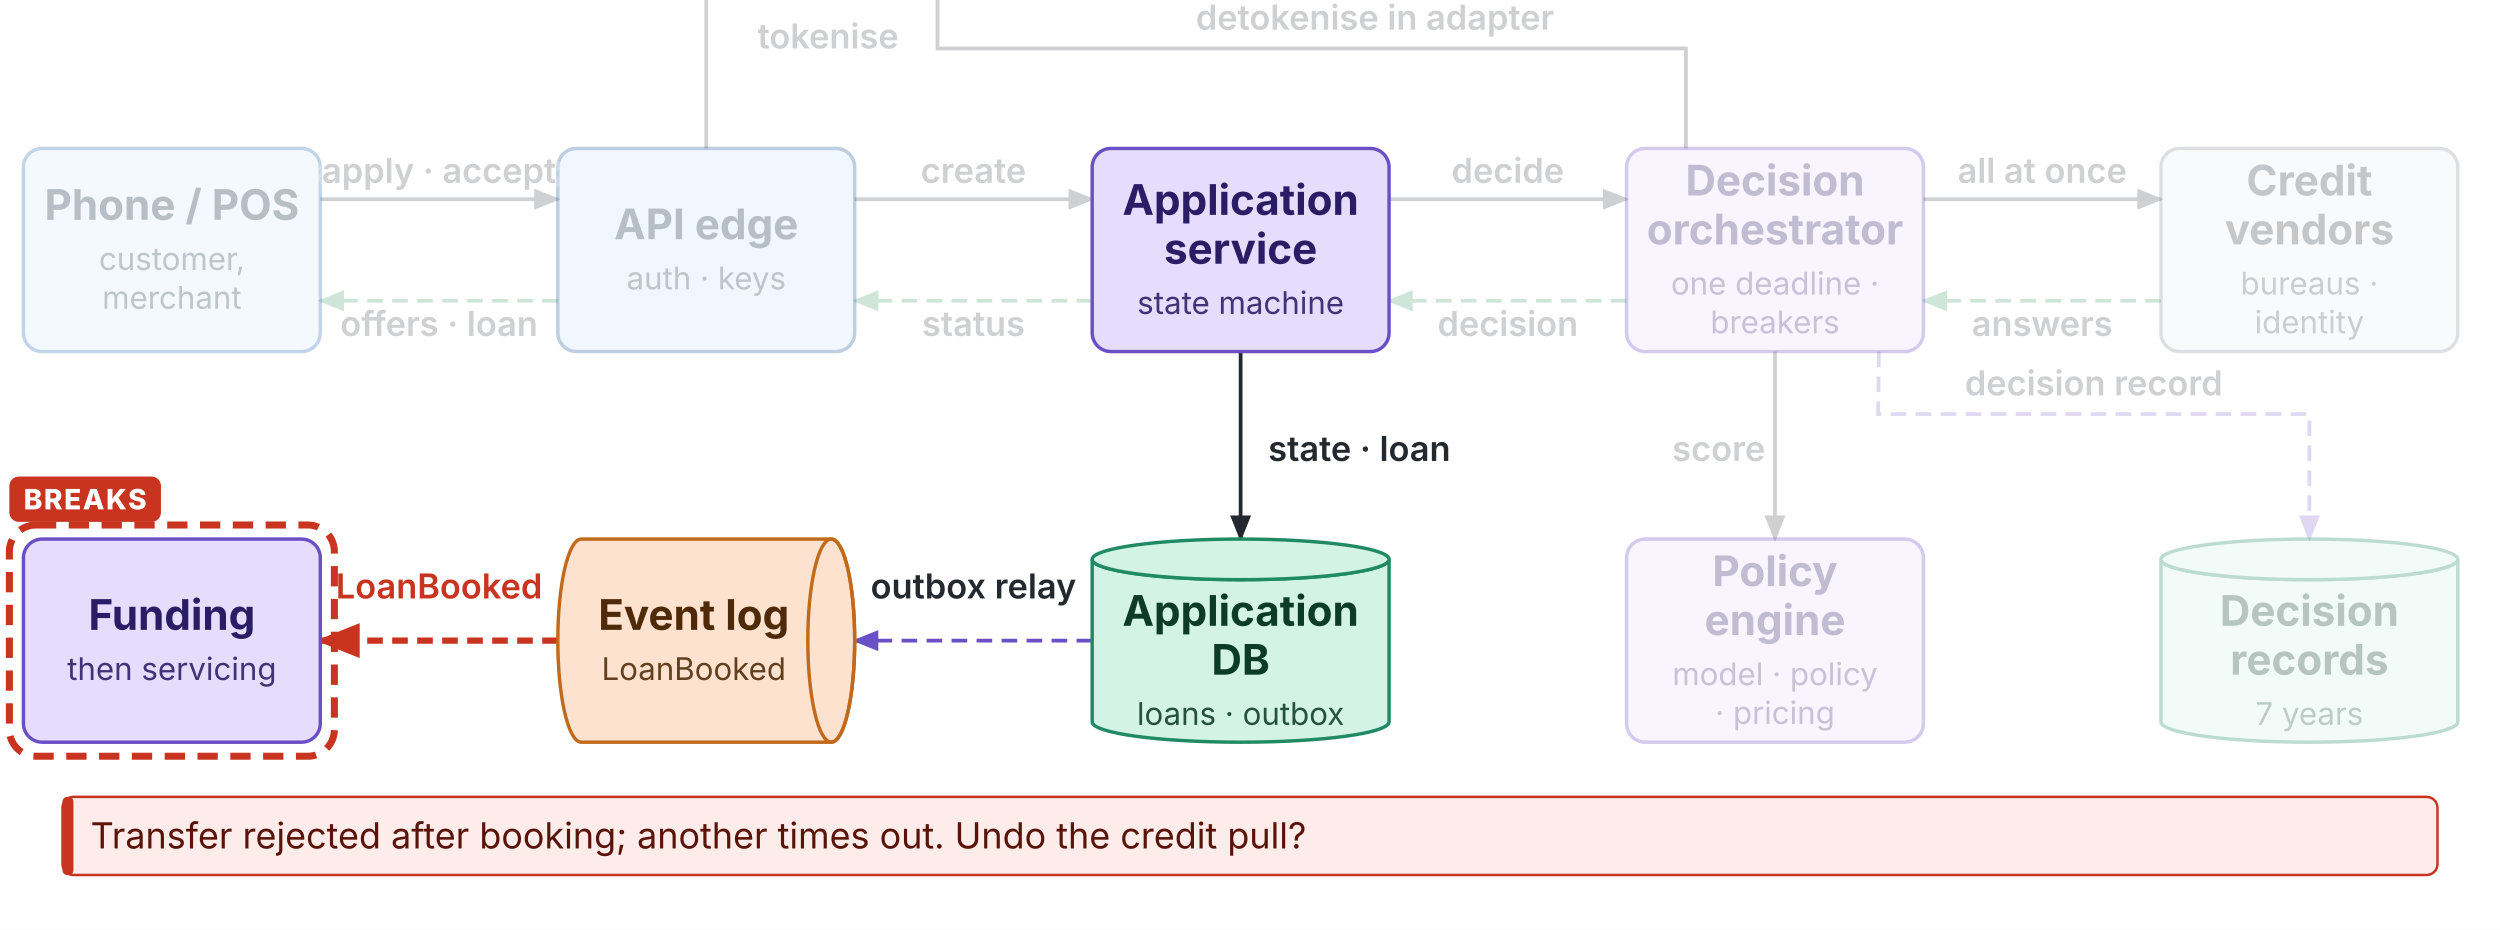
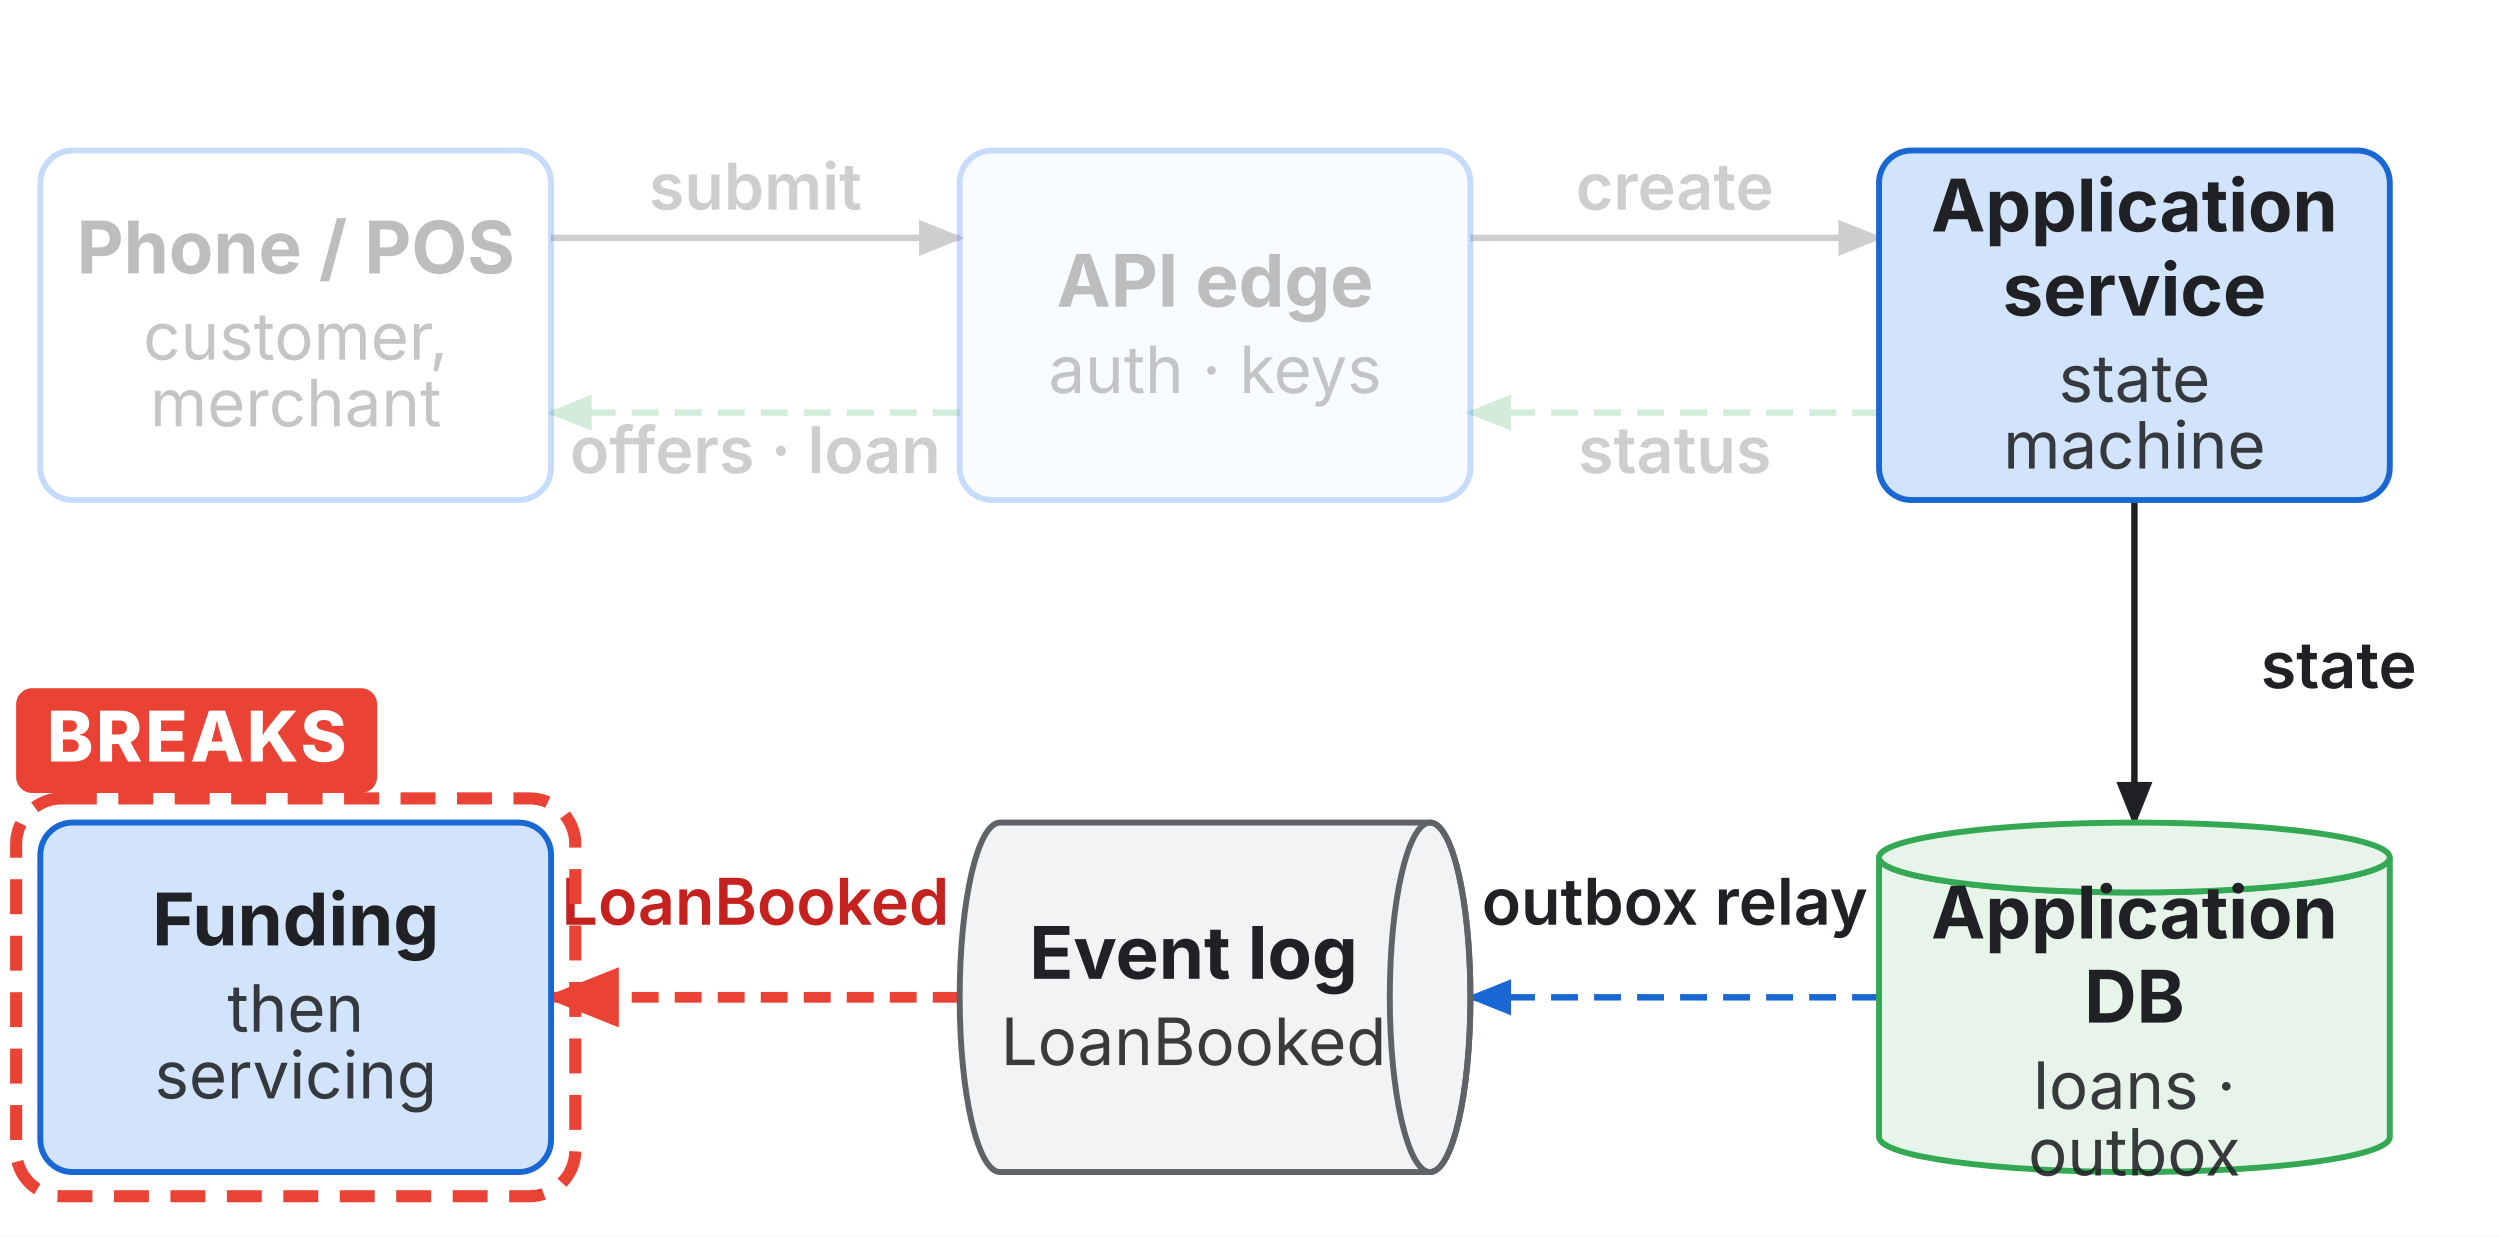
- <svg xmlns="http://www.w3.org/2000/svg" class="base" viewBox="0 205 1600 595" width="1600" height="595">
+ <svg xmlns="http://www.w3.org/2000/svg" class="base" viewBox="0 244 930 460" width="930" height="460">
  <defs>
-     <marker id="bs-1f8a4c" viewBox="0 0 10 10" refX="9" refY="5" markerWidth="7" markerHeight="7" orient="auto">
-       <path d="M0,1 L10,5 L0,9 z" fill="#1f8a4c" />
+     <marker id="bs-1967d2" viewBox="0 0 10 10" refX="9" refY="5" markerWidth="7" markerHeight="7" orient="auto">
+       <path d="M0,1 L10,5 L0,9 z" fill="#1967d2" />
    </marker>
-     <marker id="bs-s-1f8a4c" viewBox="0 0 10 10" refX="1" refY="5" markerWidth="7" markerHeight="7" orient="auto">
-       <path d="M10,1 L0,5 L10,9 z" fill="#1f8a4c" />
+     <marker id="bs-s-1967d2" viewBox="0 0 10 10" refX="1" refY="5" markerWidth="7" markerHeight="7" orient="auto">
+       <path d="M10,1 L0,5 L10,9 z" fill="#1967d2" />
    </marker>
-     <marker id="bs-24292f" viewBox="0 0 10 10" refX="9" refY="5" markerWidth="7" markerHeight="7" orient="auto">
-       <path d="M0,1 L10,5 L0,9 z" fill="#24292f" />
+     <marker id="bs-202124" viewBox="0 0 10 10" refX="9" refY="5" markerWidth="7" markerHeight="7" orient="auto">
+       <path d="M0,1 L10,5 L0,9 z" fill="#202124" />
    </marker>
-     <marker id="bs-s-24292f" viewBox="0 0 10 10" refX="1" refY="5" markerWidth="7" markerHeight="7" orient="auto">
-       <path d="M10,1 L0,5 L10,9 z" fill="#24292f" />
+     <marker id="bs-s-202124" viewBox="0 0 10 10" refX="1" refY="5" markerWidth="7" markerHeight="7" orient="auto">
+       <path d="M10,1 L0,5 L10,9 z" fill="#202124" />
    </marker>
-     <marker id="bs-6b4fc4" viewBox="0 0 10 10" refX="9" refY="5" markerWidth="7" markerHeight="7" orient="auto">
-       <path d="M0,1 L10,5 L0,9 z" fill="#6b4fc4" />
+     <marker id="bs-34a853" viewBox="0 0 10 10" refX="9" refY="5" markerWidth="7" markerHeight="7" orient="auto">
+       <path d="M0,1 L10,5 L0,9 z" fill="#34a853" />
    </marker>
-     <marker id="bs-s-6b4fc4" viewBox="0 0 10 10" refX="1" refY="5" markerWidth="7" markerHeight="7" orient="auto">
-       <path d="M10,1 L0,5 L10,9 z" fill="#6b4fc4" />
+     <marker id="bs-s-34a853" viewBox="0 0 10 10" refX="1" refY="5" markerWidth="7" markerHeight="7" orient="auto">
+       <path d="M10,1 L0,5 L10,9 z" fill="#34a853" />
    </marker>
-     <marker id="bs-c8341f" viewBox="0 0 10 10" refX="9" refY="5" markerWidth="7" markerHeight="7" orient="auto">
-       <path d="M0,1 L10,5 L0,9 z" fill="#c8341f" />
+     <marker id="bs-ea4335" viewBox="0 0 10 10" refX="9" refY="5" markerWidth="7" markerHeight="7" orient="auto">
+       <path d="M0,1 L10,5 L0,9 z" fill="#ea4335" />
    </marker>
-     <marker id="bs-s-c8341f" viewBox="0 0 10 10" refX="1" refY="5" markerWidth="7" markerHeight="7" orient="auto">
-       <path d="M10,1 L0,5 L10,9 z" fill="#c8341f" />
+     <marker id="bs-s-ea4335" viewBox="0 0 10 10" refX="1" refY="5" markerWidth="7" markerHeight="7" orient="auto">
+       <path d="M10,1 L0,5 L10,9 z" fill="#ea4335" />
    </marker>
  </defs>
-   <rect width="1600" height="800" fill="#ffffff" />
-   <path d="M205.0,332.5 L357.0,332.5" fill="none" stroke="#24292f" stroke-width="2.4" marker-end="url(#bs-24292f)" opacity="0.22" />
-   <path d="M357.0,397.5 L205.0,397.5" fill="none" stroke="#1f8a4c" stroke-width="2.4" stroke-dasharray="10 6" marker-end="url(#bs-1f8a4c)" opacity="0.22" />
-   <path d="M547.0,332.5 L699.0,332.5" fill="none" stroke="#24292f" stroke-width="2.4" marker-end="url(#bs-24292f)" opacity="0.22" />
-   <path d="M699.0,397.5 L547.0,397.5" fill="none" stroke="#1f8a4c" stroke-width="2.4" stroke-dasharray="10 6" marker-end="url(#bs-1f8a4c)" opacity="0.22" />
-   <path d="M794.0,430.0 L794.0,550.0" fill="none" stroke="#24292f" stroke-width="2.4" marker-end="url(#bs-24292f)" />
-   <path d="M889.0,332.5 L1041.0,332.5" fill="none" stroke="#24292f" stroke-width="2.4" marker-end="url(#bs-24292f)" opacity="0.22" />
-   <path d="M1041.0,397.5 L889.0,397.5" fill="none" stroke="#1f8a4c" stroke-width="2.4" stroke-dasharray="10 6" marker-end="url(#bs-1f8a4c)" opacity="0.22" />
-   <path d="M1231.0,332.5 L1383.0,332.5" fill="none" stroke="#24292f" stroke-width="2.4" marker-end="url(#bs-24292f)" opacity="0.22" />
-   <path d="M1383.0,397.5 L1231.0,397.5" fill="none" stroke="#1f8a4c" stroke-width="2.4" stroke-dasharray="10 6" marker-end="url(#bs-1f8a4c)" opacity="0.22" />
-   <path d="M1136.0,430.0 L1136.0,550.0" fill="none" stroke="#24292f" stroke-width="2.4" marker-end="url(#bs-24292f)" opacity="0.22" />
-   <path d="M699.0,615.0 L547.0,615.0" fill="none" stroke="#6b4fc4" stroke-width="2.4" stroke-dasharray="10 6" marker-end="url(#bs-6b4fc4)" />
-   <path d="M452.0,300.0 L452.0,180.0" fill="none" stroke="#24292f" stroke-width="2.4" marker-end="url(#bs-24292f)" opacity="0.22" />
-   <path d="M1079.0,300.0 L1079.0,236.0 L600.0,236.0 L600.0,128.0 L547.0,128.0" fill="none" stroke="#24292f" stroke-width="2.4" marker-end="url(#bs-24292f)" opacity="0.22" />
-   <path d="M1202.5,430.0 L1202.0,470.0 L1478.0,470.0 L1478.0,550.0" fill="none" stroke="#6b4fc4" stroke-width="2.4" stroke-dasharray="10 6" marker-end="url(#bs-6b4fc4)" opacity="0.22" />
-   <path d="M357.0,615.0 L205.0,615.0" fill="none" stroke="#c8341f" stroke-width="4" stroke-dasharray="10 6" marker-end="url(#bs-c8341f)" />
-   <g opacity="0.3">
-     <rect x="15" y="300" width="190" height="130" rx="12" fill="#dbeafe" stroke="#2f6fb5" stroke-width="2.2" />
-     <text x="110.0" y="345.7" text-anchor="middle" font-family="Inter, Helvetica, Arial, sans-serif" font-size="27" font-weight="700" fill="#0b2540">Phone / POS</text>
-     <text x="110.0" y="377.8" text-anchor="middle" font-family="Inter, Helvetica, Arial, sans-serif" font-size="20.0" fill="#0b2540" fill-opacity="0.88">customer,</text>
-     <text x="110.0" y="402.6" text-anchor="middle" font-family="Inter, Helvetica, Arial, sans-serif" font-size="20.0" fill="#0b2540" fill-opacity="0.88">merchant</text>
+   <rect x="0" y="244" width="930" height="460" fill="#ffffff" />
+   <path data-k="e:p-a" d="M205.0,332.5 L357.0,332.5" fill="none" stroke="#202124" stroke-width="2.4" marker-end="url(#bs-202124)" opacity="0.22" />
+   <path data-k="e:a-p" d="M357.0,397.5 L205.0,397.5" fill="none" stroke="#34a853" stroke-width="2.4" stroke-dasharray="10 6" marker-end="url(#bs-34a853)" opacity="0.22" />
+   <path data-k="e:a-ap" d="M547.0,332.5 L699.0,332.5" fill="none" stroke="#202124" stroke-width="2.4" marker-end="url(#bs-202124)" opacity="0.22" />
+   <path data-k="e:ap-a" d="M699.0,397.5 L547.0,397.5" fill="none" stroke="#34a853" stroke-width="2.4" stroke-dasharray="10 6" marker-end="url(#bs-34a853)" opacity="0.22" />
+   <path data-k="e:ap-db" d="M794.0,430.0 L794.0,550.0" fill="none" stroke="#202124" stroke-width="2.4" marker-end="url(#bs-202124)" />
+   <path data-k="e:db-l" d="M699.0,615.0 L547.0,615.0" fill="none" stroke="#1967d2" stroke-width="2.4" stroke-dasharray="10 6" marker-end="url(#bs-1967d2)" />
+   <path data-k="e:l-f" d="M357.0,615.0 L205.0,615.0" fill="none" stroke="#ea4335" stroke-width="4" stroke-dasharray="10 6" marker-end="url(#bs-ea4335)" />
+   <g data-k="n:pos">
+     <g opacity="0.3">
+       <rect x="15" y="300" width="190" height="130" rx="12" fill="#ffffff" stroke="#4285f4" stroke-width="2.2" />
+       <text x="110.0" y="345.7" text-anchor="middle" font-family="Inter, Roboto, sans-serif" font-size="27" font-weight="700" fill="#202124">Phone / POS</text>
+       <text x="110.0" y="377.8" text-anchor="middle" font-family="Inter, Roboto, sans-serif" font-size="24.3" fill="#202124" fill-opacity="0.88">customer,</text>
+       <text x="110.0" y="402.6" text-anchor="middle" font-family="Inter, Roboto, sans-serif" font-size="24.3" fill="#202124" fill-opacity="0.88">merchant</text>
+     </g>
  </g>
-   <g opacity="0.3">
-     <rect x="357" y="300" width="190" height="130" rx="12" fill="#cfe3fb" stroke="#215a9a" stroke-width="2.2" />
-     <text x="452.0" y="358.1" text-anchor="middle" font-family="Inter, Helvetica, Arial, sans-serif" font-size="27" font-weight="700" fill="#0b2540">API edge</text>
-     <text x="452.0" y="390.2" text-anchor="middle" font-family="Inter, Helvetica, Arial, sans-serif" font-size="20.0" fill="#0b2540" fill-opacity="0.88">auth · keys</text>
+   <g data-k="n:api">
+     <g opacity="0.3">
+       <rect x="357" y="300" width="190" height="130" rx="12" fill="#e8f0fe" stroke="#4285f4" stroke-width="2.2" />
+       <text x="452.0" y="358.1" text-anchor="middle" font-family="Inter, Roboto, sans-serif" font-size="27" font-weight="700" fill="#202124">API edge</text>
+       <text x="452.0" y="390.2" text-anchor="middle" font-family="Inter, Roboto, sans-serif" font-size="24.3" fill="#202124" fill-opacity="0.88">auth · keys</text>
+     </g>
  </g>
-   <rect x="699" y="300" width="190" height="130" rx="12" fill="#e6dcfb" stroke="#6b4fc4" stroke-width="2.2" />
-   <text x="794.0" y="342.5" text-anchor="middle" font-family="Inter, Helvetica, Arial, sans-serif" font-size="27" font-weight="700" fill="#2a1d66">Application</text>
-   <text x="794.0" y="373.8" text-anchor="middle" font-family="Inter, Helvetica, Arial, sans-serif" font-size="27" font-weight="700" fill="#2a1d66">service</text>
-   <text x="794.0" y="405.9" text-anchor="middle" font-family="Inter, Helvetica, Arial, sans-serif" font-size="20.0" fill="#2a1d66" fill-opacity="0.88">state machine</text>
-   <g opacity="0.3">
-     <rect x="1041" y="300" width="190" height="130" rx="12" fill="#e6dcfb" stroke="#6b4fc4" stroke-width="2.2" />
-     <text x="1136.0" y="330.1" text-anchor="middle" font-family="Inter, Helvetica, Arial, sans-serif" font-size="27" font-weight="700" fill="#2a1d66">Decision</text>
-     <text x="1136.0" y="361.4" text-anchor="middle" font-family="Inter, Helvetica, Arial, sans-serif" font-size="27" font-weight="700" fill="#2a1d66">orchestrator</text>
-     <text x="1136.0" y="393.5" text-anchor="middle" font-family="Inter, Helvetica, Arial, sans-serif" font-size="20.0" fill="#2a1d66" fill-opacity="0.88">one deadline ·</text>
-     <text x="1136.0" y="418.3" text-anchor="middle" font-family="Inter, Helvetica, Arial, sans-serif" font-size="20.0" fill="#2a1d66" fill-opacity="0.88">breakers</text>
+   <g data-k="n:app">
+     <rect x="699" y="300" width="190" height="130" rx="12" fill="#d2e3fc" stroke="#1967d2" stroke-width="2.2" />
+     <text x="794.0" y="330.1" text-anchor="middle" font-family="Inter, Roboto, sans-serif" font-size="27" font-weight="700" fill="#202124">Application</text>
+     <text x="794.0" y="361.4" text-anchor="middle" font-family="Inter, Roboto, sans-serif" font-size="27" font-weight="700" fill="#202124">service</text>
+     <text x="794.0" y="393.5" text-anchor="middle" font-family="Inter, Roboto, sans-serif" font-size="24.3" fill="#202124" fill-opacity="0.88">state</text>
+     <text x="794.0" y="418.3" text-anchor="middle" font-family="Inter, Roboto, sans-serif" font-size="24.3" fill="#202124" fill-opacity="0.88">machine</text>
  </g>
-   <g opacity="0.3">
-     <rect x="1383" y="300" width="190" height="130" rx="12" fill="#eceff2" stroke="#8c959f" stroke-width="2.2" />
-     <text x="1478.0" y="330.1" text-anchor="middle" font-family="Inter, Helvetica, Arial, sans-serif" font-size="27" font-weight="700" fill="#3a424a">Credit</text>
-     <text x="1478.0" y="361.4" text-anchor="middle" font-family="Inter, Helvetica, Arial, sans-serif" font-size="27" font-weight="700" fill="#3a424a">vendors</text>
-     <text x="1478.0" y="393.5" text-anchor="middle" font-family="Inter, Helvetica, Arial, sans-serif" font-size="20.0" fill="#3a424a" fill-opacity="0.88">bureaus ·</text>
-     <text x="1478.0" y="418.3" text-anchor="middle" font-family="Inter, Helvetica, Arial, sans-serif" font-size="20.0" fill="#3a424a" fill-opacity="0.88">identity</text>
+   <g data-k="n:db">
+     <path d="M699,563 a95.0,13 0 0,0 190,0 v104 a95.0,13 0 0,1 -190,0 z" fill="#e6f4ea" stroke="#34a853" stroke-width="2.2" />
+     <ellipse cx="794.0" cy="563" rx="95.0" ry="13" fill="#e6f4ea" stroke="#34a853" stroke-width="2.2" />
+     <text x="794.0" y="593.1" text-anchor="middle" font-family="Inter, Roboto, sans-serif" font-size="27" font-weight="700" fill="#202124">Application</text>
+     <text x="794.0" y="624.4" text-anchor="middle" font-family="Inter, Roboto, sans-serif" font-size="27" font-weight="700" fill="#202124">DB</text>
+     <text x="794.0" y="656.5" text-anchor="middle" font-family="Inter, Roboto, sans-serif" font-size="24.3" fill="#202124" fill-opacity="0.88">loans ·</text>
+     <text x="794.0" y="681.3" text-anchor="middle" font-family="Inter, Roboto, sans-serif" font-size="24.3" fill="#202124" fill-opacity="0.88">outbox</text>
  </g>
-   <g opacity="0.3">
-     <path d="M357,63 a95.0,13 0 0,0 190,0 v104 a95.0,13 0 0,1 -190,0 z" fill="#d3f3e6" stroke="#1f8a63" stroke-width="2.2" />
-     <ellipse cx="452.0" cy="63" rx="95.0" ry="13" fill="#d3f3e6" stroke="#1f8a63" stroke-width="2.2" />
-     <text x="452.0" y="105.5" text-anchor="middle" font-family="Inter, Helvetica, Arial, sans-serif" font-size="27" font-weight="700" fill="#0d3b2a">Identity</text>
-     <text x="452.0" y="136.8" text-anchor="middle" font-family="Inter, Helvetica, Arial, sans-serif" font-size="27" font-weight="700" fill="#0d3b2a">vault</text>
-     <text x="452.0" y="168.9" text-anchor="middle" font-family="Inter, Helvetica, Arial, sans-serif" font-size="20.0" fill="#0d3b2a" fill-opacity="0.88">tokens out</text>
+   <g data-k="n:log">
+     <path d="M372,550 h160 a15,65.0 0 0,1 0,130 h-160 a15,65.0 0 0,1 0,-130 z" fill="#f1f3f4" stroke="#5f6368" stroke-width="2.2" />
+     <ellipse cx="532" cy="615.0" rx="15" ry="65.0" fill="none" stroke="#5f6368" stroke-width="2.2" />
+     <text x="444.0" y="608.1" text-anchor="middle" font-family="Inter, Roboto, sans-serif" font-size="27" font-weight="700" fill="#202124">Event log</text>
+     <text x="444.0" y="640.2" text-anchor="middle" font-family="Inter, Roboto, sans-serif" font-size="24.3" fill="#202124" fill-opacity="0.88">LoanBooked</text>
  </g>
-   <path d="M699,563 a95.0,13 0 0,0 190,0 v104 a95.0,13 0 0,1 -190,0 z" fill="#d3f3e6" stroke="#1f8a63" stroke-width="2.2" />
-   <ellipse cx="794.0" cy="563" rx="95.0" ry="13" fill="#d3f3e6" stroke="#1f8a63" stroke-width="2.2" />
-   <text x="794.0" y="605.5" text-anchor="middle" font-family="Inter, Helvetica, Arial, sans-serif" font-size="27" font-weight="700" fill="#0d3b2a">Application</text>
-   <text x="794.0" y="636.8" text-anchor="middle" font-family="Inter, Helvetica, Arial, sans-serif" font-size="27" font-weight="700" fill="#0d3b2a">DB</text>
-   <text x="794.0" y="668.9" text-anchor="middle" font-family="Inter, Helvetica, Arial, sans-serif" font-size="20.0" fill="#0d3b2a" fill-opacity="0.88">loans · outbox</text>
-   <path d="M372,550 h160 a15,65.0 0 0,1 0,130 h-160 a15,65.0 0 0,1 0,-130 z" fill="#fde3cf" stroke="#c26a1b" stroke-width="2.2" />
-   <ellipse cx="532" cy="615.0" rx="15" ry="65.0" fill="none" stroke="#c26a1b" stroke-width="2.2" />
-   <text x="444.0" y="608.1" text-anchor="middle" font-family="Inter, Helvetica, Arial, sans-serif" font-size="27" font-weight="700" fill="#4f2a08">Event log</text>
-   <text x="444.0" y="640.2" text-anchor="middle" font-family="Inter, Helvetica, Arial, sans-serif" font-size="20.0" fill="#4f2a08" fill-opacity="0.88">LoanBooked</text>
-   <rect x="15" y="550" width="190" height="130" rx="12" fill="#e6dcfb" stroke="#6b4fc4" stroke-width="2.2" />
-   <text x="110.0" y="608.1" text-anchor="middle" font-family="Inter, Helvetica, Arial, sans-serif" font-size="27" font-weight="700" fill="#2a1d66">Funding</text>
-   <text x="110.0" y="640.2" text-anchor="middle" font-family="Inter, Helvetica, Arial, sans-serif" font-size="20.0" fill="#2a1d66" fill-opacity="0.88">then servicing</text>
-   <g opacity="0.3">
-     <rect x="1041" y="550" width="190" height="130" rx="12" fill="#e6dcfb" stroke="#6b4fc4" stroke-width="2.2" />
-     <text x="1136.0" y="580.1" text-anchor="middle" font-family="Inter, Helvetica, Arial, sans-serif" font-size="27" font-weight="700" fill="#2a1d66">Policy</text>
-     <text x="1136.0" y="611.4" text-anchor="middle" font-family="Inter, Helvetica, Arial, sans-serif" font-size="27" font-weight="700" fill="#2a1d66">engine</text>
-     <text x="1136.0" y="643.5" text-anchor="middle" font-family="Inter, Helvetica, Arial, sans-serif" font-size="20.0" fill="#2a1d66" fill-opacity="0.88">model · policy</text>
-     <text x="1136.0" y="668.3" text-anchor="middle" font-family="Inter, Helvetica, Arial, sans-serif" font-size="20.0" fill="#2a1d66" fill-opacity="0.88">· pricing</text>
+   <g data-k="n:fund">
+     <rect x="15" y="550" width="190" height="130" rx="12" fill="#d2e3fc" stroke="#1967d2" stroke-width="2.2" />
+     <text x="110.0" y="595.7" text-anchor="middle" font-family="Inter, Roboto, sans-serif" font-size="27" font-weight="700" fill="#202124">Funding</text>
+     <text x="110.0" y="627.8" text-anchor="middle" font-family="Inter, Roboto, sans-serif" font-size="24.3" fill="#202124" fill-opacity="0.88">then</text>
+     <text x="110.0" y="652.6" text-anchor="middle" font-family="Inter, Roboto, sans-serif" font-size="24.3" fill="#202124" fill-opacity="0.88">servicing</text>
  </g>
-   <g opacity="0.3">
-     <path d="M1383,563 a95.0,13 0 0,0 190,0 v104 a95.0,13 0 0,1 -190,0 z" fill="#d3f3e6" stroke="#1f8a63" stroke-width="2.2" />
-     <ellipse cx="1478.0" cy="563" rx="95.0" ry="13" fill="#d3f3e6" stroke="#1f8a63" stroke-width="2.2" />
-     <text x="1478.0" y="605.5" text-anchor="middle" font-family="Inter, Helvetica, Arial, sans-serif" font-size="27" font-weight="700" fill="#0d3b2a">Decision</text>
-     <text x="1478.0" y="636.8" text-anchor="middle" font-family="Inter, Helvetica, Arial, sans-serif" font-size="27" font-weight="700" fill="#0d3b2a">records</text>
-     <text x="1478.0" y="668.9" text-anchor="middle" font-family="Inter, Helvetica, Arial, sans-serif" font-size="20.0" fill="#0d3b2a" fill-opacity="0.88">7 years</text>
+   <text data-k="e:p-a" x="281.0" y="322.0" text-anchor="middle" font-family="Inter, Roboto, sans-serif" font-size="24" font-weight="600" fill="#202124" paint-order="stroke" stroke="#ffffff" stroke-width="6" stroke-linejoin="round" opacity="0.22">submit</text>
+   <text data-k="e:a-p" x="281.0" y="420.0" text-anchor="middle" font-family="Inter, Roboto, sans-serif" font-size="24" font-weight="600" fill="#202124" paint-order="stroke" stroke="#ffffff" stroke-width="6" stroke-linejoin="round" opacity="0.22">offers · loan</text>
+   <text data-k="e:a-ap" x="623.0" y="322.0" text-anchor="middle" font-family="Inter, Roboto, sans-serif" font-size="24" font-weight="600" fill="#202124" paint-order="stroke" stroke="#ffffff" stroke-width="6" stroke-linejoin="round" opacity="0.22">create</text>
+   <text data-k="e:ap-a" x="623.0" y="420.0" text-anchor="middle" font-family="Inter, Roboto, sans-serif" font-size="24" font-weight="600" fill="#202124" paint-order="stroke" stroke="#ffffff" stroke-width="6" stroke-linejoin="round" opacity="0.22">status</text>
+   <text data-k="e:ap-db" x="870.0" y="500.0" text-anchor="middle" font-family="Inter, Roboto, sans-serif" font-size="24" font-weight="600" fill="#202124" paint-order="stroke" stroke="#ffffff" stroke-width="6" stroke-linejoin="round">state</text>
+   <text data-k="e:db-l" x="623.0" y="588.0" text-anchor="middle" font-family="Inter, Roboto, sans-serif" font-size="24" font-weight="600" fill="#202124" paint-order="stroke" stroke="#ffffff" stroke-width="6" stroke-linejoin="round">outbox relay</text>
+   <text data-k="e:l-f" x="281.0" y="588.0" text-anchor="middle" font-family="Inter, Roboto, sans-serif" font-size="24" font-weight="600" fill="#C5221F" paint-order="stroke" stroke="#ffffff" stroke-width="6" stroke-linejoin="round">LoanBooked</text>
+   <g data-k="m:fund">
+     <rect x="6" y="541" width="208" height="148" rx="17" fill="none" stroke="#ea4335" stroke-width="4.5" stroke-dasharray="13 8" />
+     <rect x="6" y="500.0" width="134.3" height="39.0" rx="6" fill="#ea4335" />
+     <text x="73.2" y="527.3" text-anchor="middle" font-family="Inter, Roboto, sans-serif" font-size="26" font-weight="800" letter-spacing="1" fill="#ffffff">BREAKS</text>
  </g>
-   <text x="281.0" y="322.0" text-anchor="middle" font-family="Inter, Helvetica, Arial, sans-serif" font-size="22" font-weight="600" fill="#24292f" paint-order="stroke" stroke="#ffffff" stroke-width="6" stroke-linejoin="round" opacity="0.22">apply · accept</text>
-   <text x="281.0" y="420.0" text-anchor="middle" font-family="Inter, Helvetica, Arial, sans-serif" font-size="22" font-weight="600" fill="#24292f" paint-order="stroke" stroke="#ffffff" stroke-width="6" stroke-linejoin="round" opacity="0.22">offers · loan</text>
-   <text x="623.0" y="322.0" text-anchor="middle" font-family="Inter, Helvetica, Arial, sans-serif" font-size="22" font-weight="600" fill="#24292f" paint-order="stroke" stroke="#ffffff" stroke-width="6" stroke-linejoin="round" opacity="0.22">create</text>
-   <text x="623.0" y="420.0" text-anchor="middle" font-family="Inter, Helvetica, Arial, sans-serif" font-size="22" font-weight="600" fill="#24292f" paint-order="stroke" stroke="#ffffff" stroke-width="6" stroke-linejoin="round" opacity="0.22">status</text>
-   <text x="870.0" y="500.0" text-anchor="middle" font-family="Inter, Helvetica, Arial, sans-serif" font-size="22" font-weight="600" fill="#24292f" paint-order="stroke" stroke="#ffffff" stroke-width="6" stroke-linejoin="round">state · loan</text>
-   <text x="965.0" y="322.0" text-anchor="middle" font-family="Inter, Helvetica, Arial, sans-serif" font-size="22" font-weight="600" fill="#24292f" paint-order="stroke" stroke="#ffffff" stroke-width="6" stroke-linejoin="round" opacity="0.22">decide</text>
-   <text x="965.0" y="420.0" text-anchor="middle" font-family="Inter, Helvetica, Arial, sans-serif" font-size="22" font-weight="600" fill="#24292f" paint-order="stroke" stroke="#ffffff" stroke-width="6" stroke-linejoin="round" opacity="0.22">decision</text>
-   <text x="1307.0" y="322.0" text-anchor="middle" font-family="Inter, Helvetica, Arial, sans-serif" font-size="22" font-weight="600" fill="#24292f" paint-order="stroke" stroke="#ffffff" stroke-width="6" stroke-linejoin="round" opacity="0.22">all at once</text>
-   <text x="1307.0" y="420.0" text-anchor="middle" font-family="Inter, Helvetica, Arial, sans-serif" font-size="22" font-weight="600" fill="#24292f" paint-order="stroke" stroke="#ffffff" stroke-width="6" stroke-linejoin="round" opacity="0.22">answers</text>
-   <text x="1100.0" y="500.0" text-anchor="middle" font-family="Inter, Helvetica, Arial, sans-serif" font-size="22" font-weight="600" fill="#24292f" paint-order="stroke" stroke="#ffffff" stroke-width="6" stroke-linejoin="round" opacity="0.22">score</text>
-   <text x="623.0" y="588.0" text-anchor="middle" font-family="Inter, Helvetica, Arial, sans-serif" font-size="22" font-weight="600" fill="#24292f" paint-order="stroke" stroke="#ffffff" stroke-width="6" stroke-linejoin="round">outbox relay</text>
-   <text x="530.0" y="236.0" text-anchor="middle" font-family="Inter, Helvetica, Arial, sans-serif" font-size="22" font-weight="600" fill="#24292f" paint-order="stroke" stroke="#ffffff" stroke-width="6" stroke-linejoin="round" opacity="0.22">tokenise</text>
-   <text x="880.0" y="224.0" text-anchor="middle" font-family="Inter, Helvetica, Arial, sans-serif" font-size="22" font-weight="600" fill="#24292f" paint-order="stroke" stroke="#ffffff" stroke-width="6" stroke-linejoin="round" opacity="0.22">detokenise in adapter</text>
-   <text x="1340.0" y="458.0" text-anchor="middle" font-family="Inter, Helvetica, Arial, sans-serif" font-size="22" font-weight="600" fill="#24292f" paint-order="stroke" stroke="#ffffff" stroke-width="6" stroke-linejoin="round" opacity="0.22">decision record</text>
-   <text x="281.0" y="588.0" text-anchor="middle" font-family="Inter, Helvetica, Arial, sans-serif" font-size="22" font-weight="600" fill="#c8341f" paint-order="stroke" stroke="#ffffff" stroke-width="6" stroke-linejoin="round">LoanBooked</text>
-   <rect x="6" y="541" width="208" height="148" rx="17" fill="none" stroke="#c8341f" stroke-width="4.5" stroke-dasharray="13 8" />
-   <rect x="6" y="510" width="97.0" height="29" rx="6" fill="#c8341f" />
-   <text x="54.5" y="531" text-anchor="middle" font-family="Inter, Helvetica, Arial, sans-serif" font-size="18" font-weight="800" letter-spacing="1" fill="#ffffff">BREAKS</text>
-   <rect x="40" y="715" width="1520" height="50" rx="7" fill="#fdecea" stroke="#c8341f" stroke-width="1.6" />
-   <rect x="40" y="715" width="7" height="50" rx="3" fill="#c8341f" />
-   <text x="58" y="748" font-family="Inter, Helvetica, Arial, sans-serif" font-size="23" fill="#5a1308">Transfer rejected after booking; another times out. Undo the credit pull?</text>
</svg>
